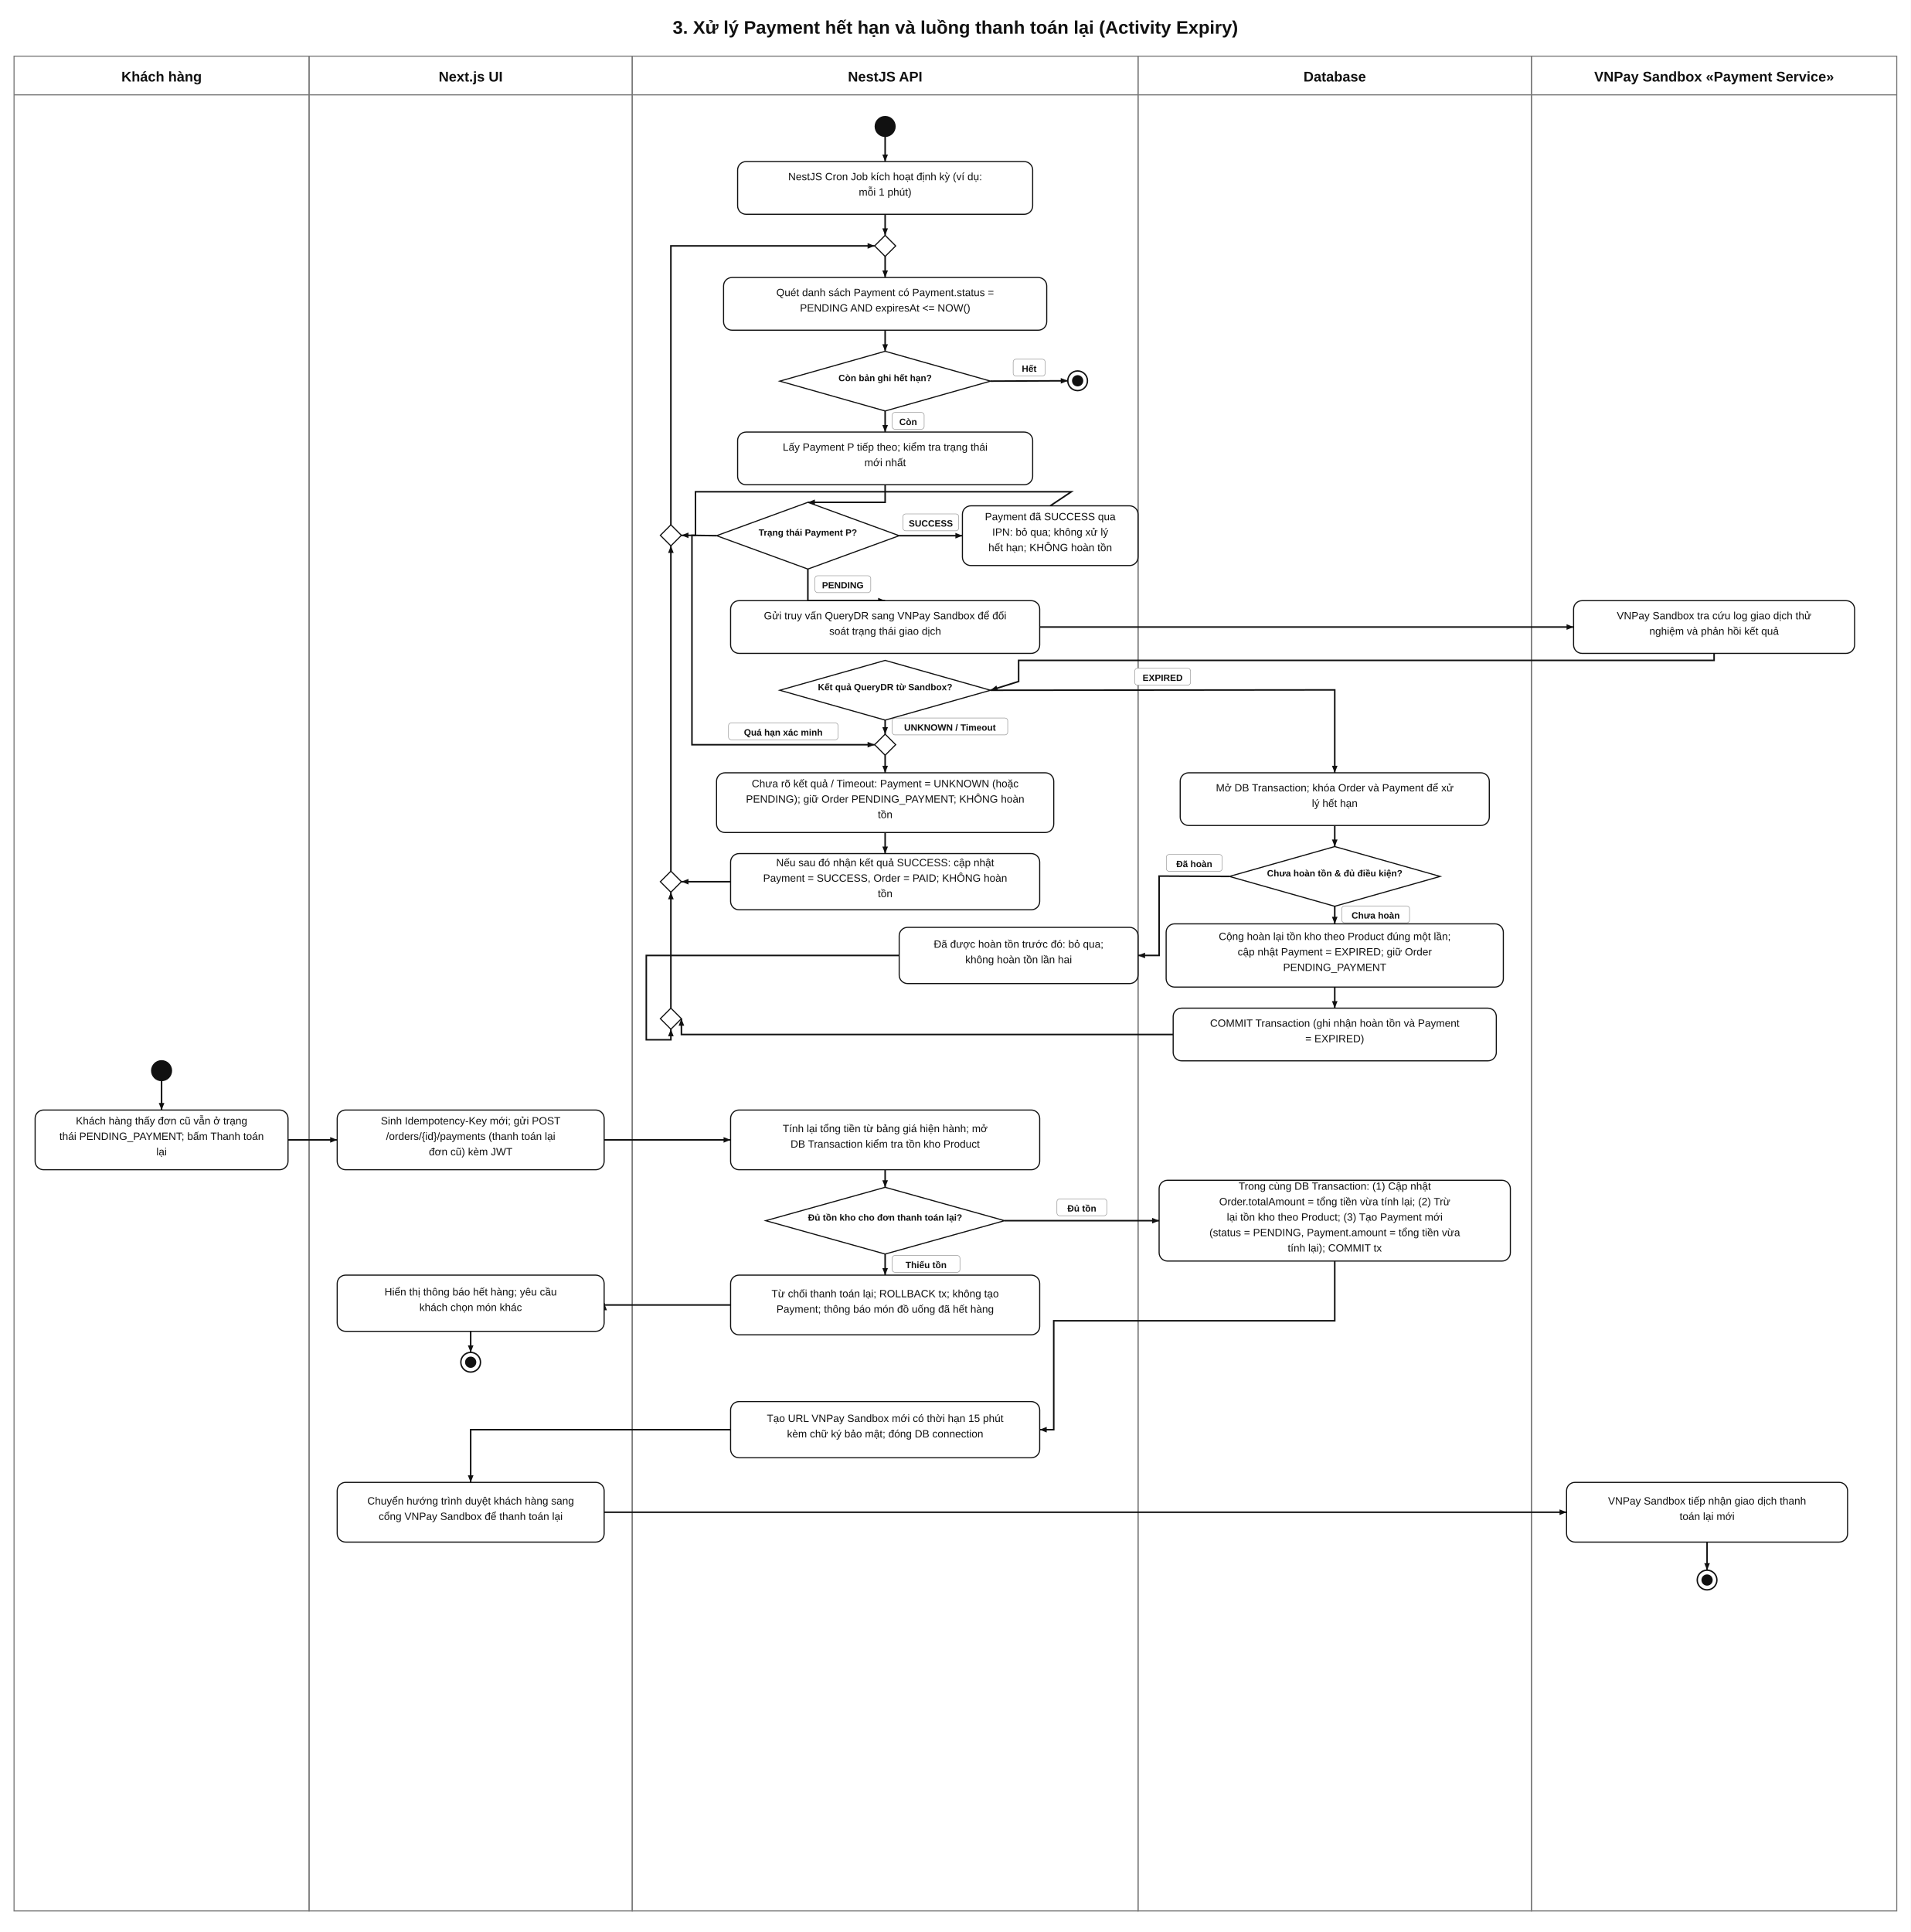
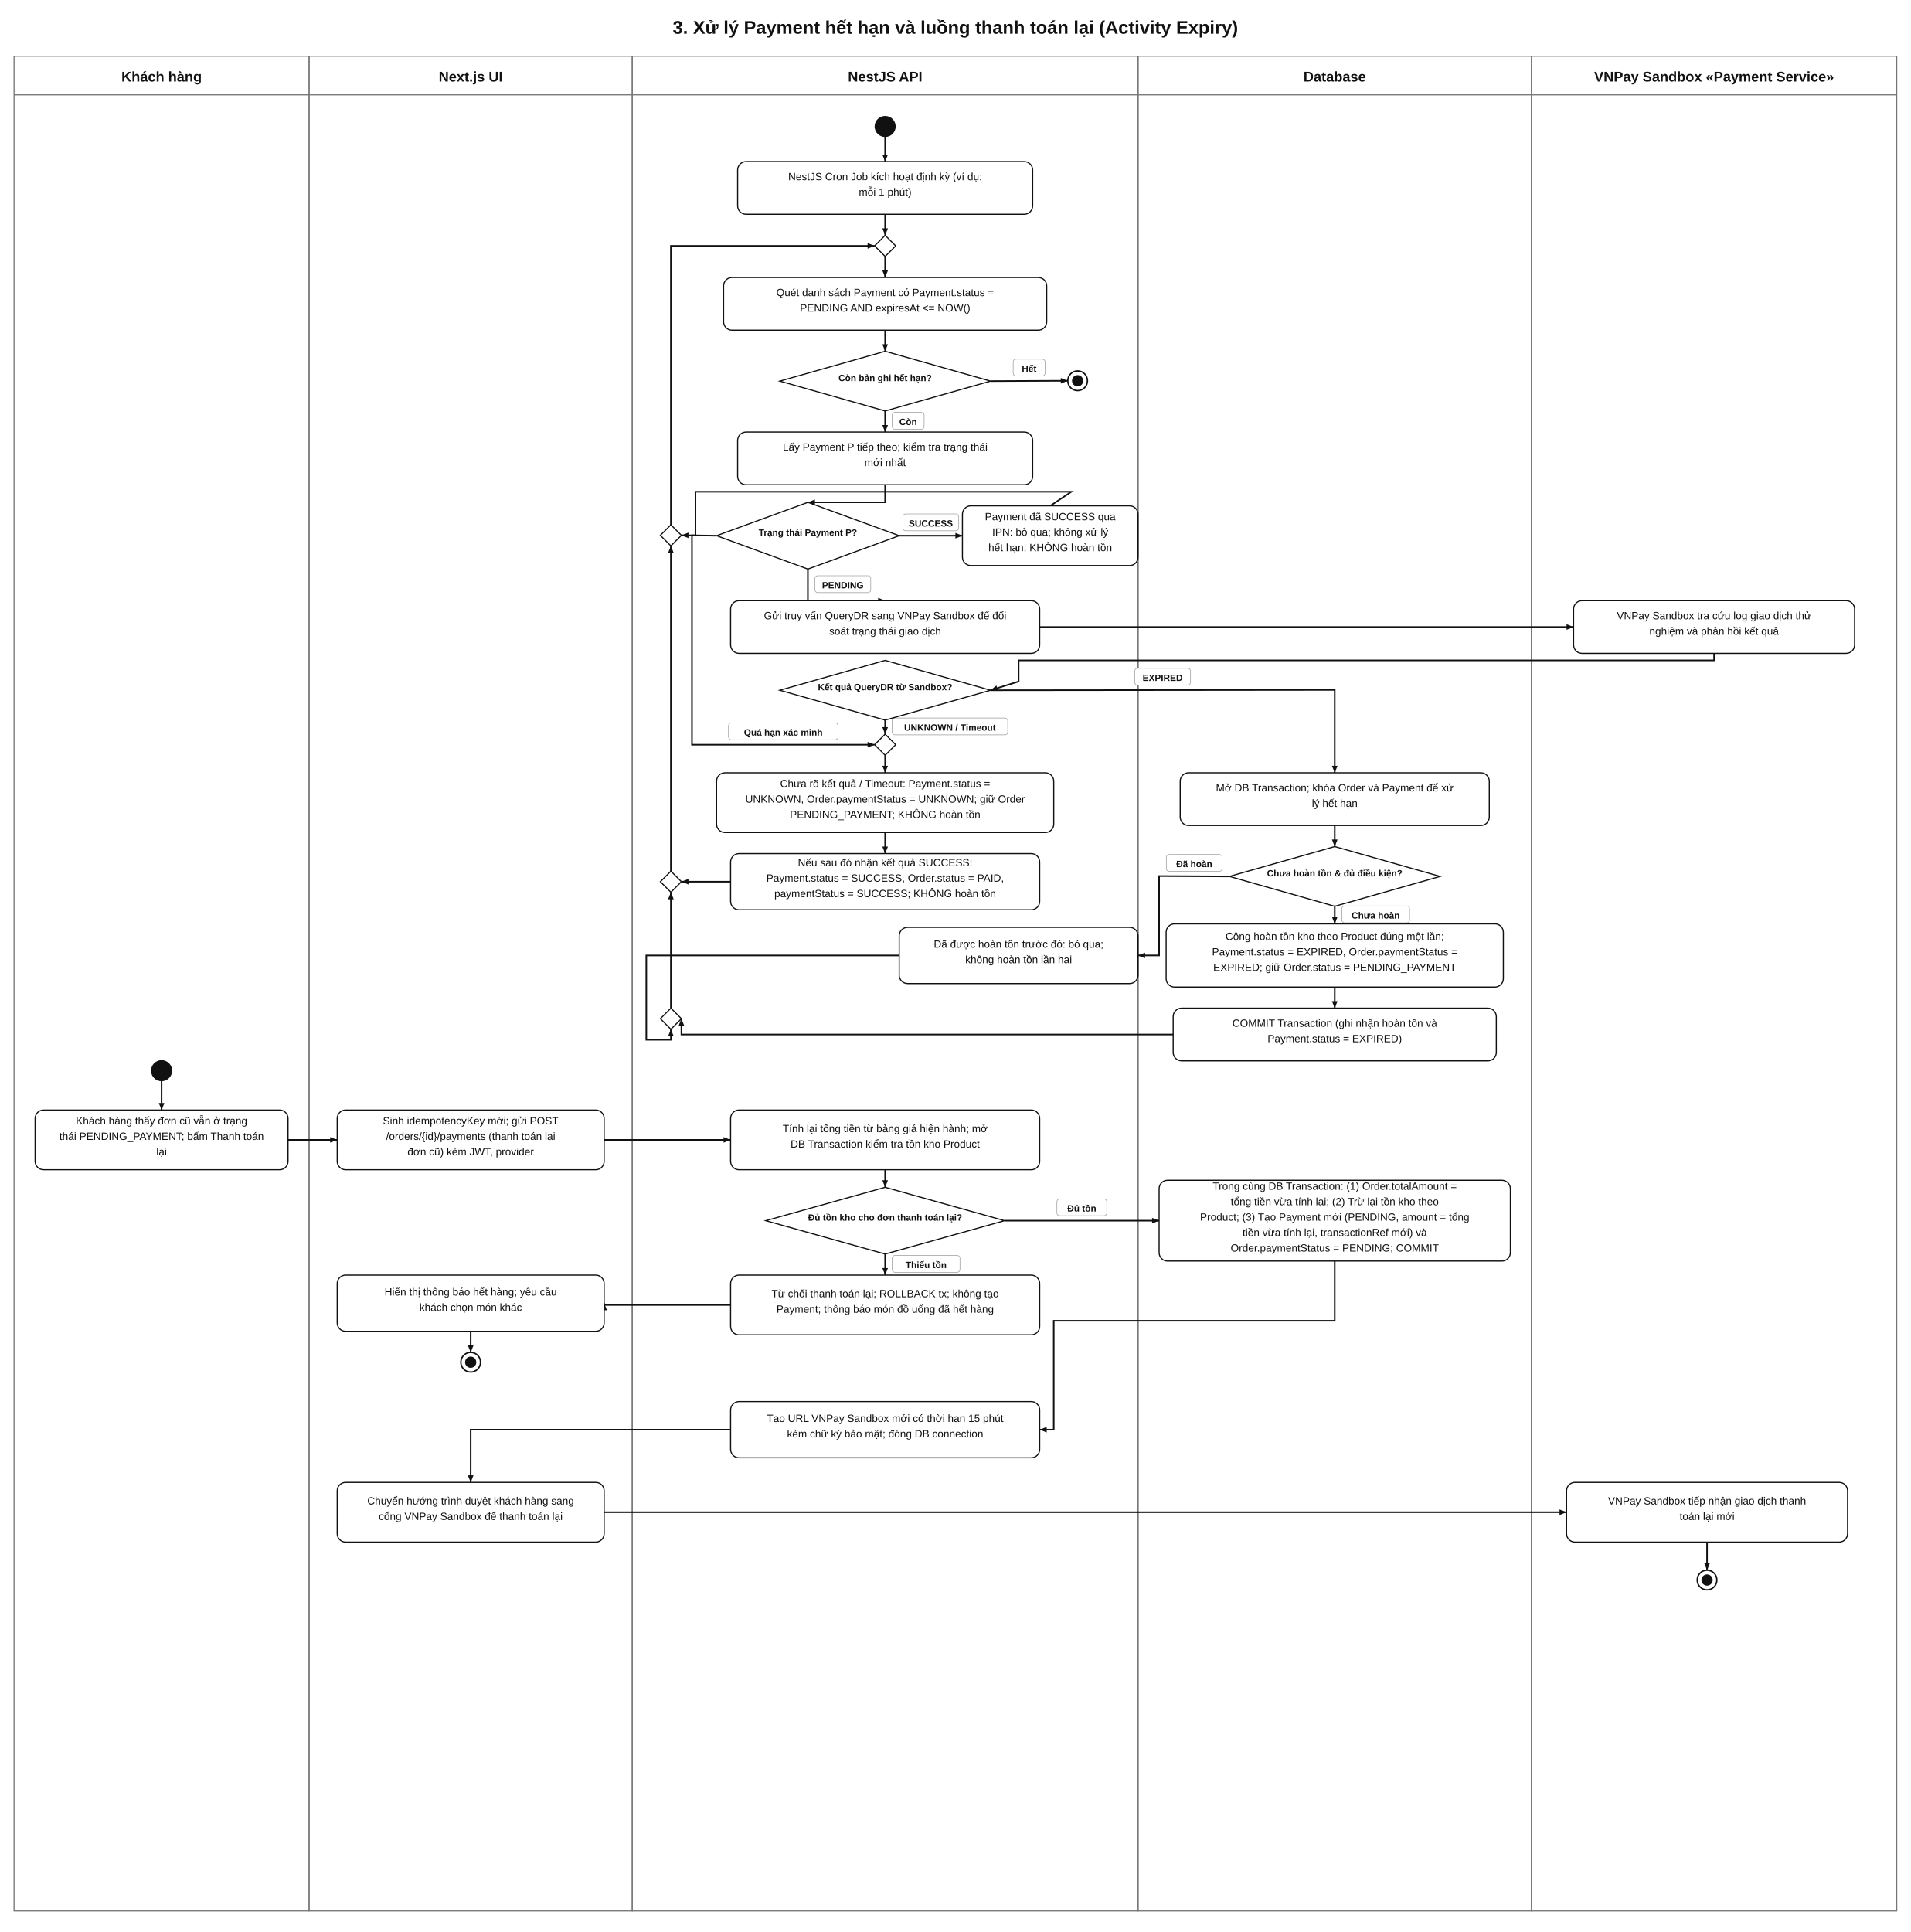
<svg xmlns="http://www.w3.org/2000/svg" width="2720" height="2750" viewBox="0 0 2720 2750" style="background:#ffffff;color-scheme:light">
  <defs>
    <marker id="arr" markerWidth="12" markerHeight="10" refX="11" refY="5" orient="auto" markerUnits="userSpaceOnUse">
      <path d="M1,1 L11,5 L1,9 Z" fill="#111111" />
    </marker>
  </defs>
  <rect width="2720" height="2750" fill="#ffffff" />
  <text x="1360.0" y="48" fill="#111111" font-family="Arial" font-size="26" font-weight="700" text-anchor="middle">3. Xử lý Payment hết hạn và luồng thanh toán lại (Activity Expiry)</text>
  <rect x="20" y="80" width="420" height="2640" fill="none" stroke="#777777" stroke-width="1.5" />
  <line x1="20" y1="135" x2="440" y2="135" stroke="#777777" stroke-width="1.5" />
  <text x="230.0" y="116" fill="#111111" font-family="Arial" font-size="20" font-weight="700" text-anchor="middle">Khách hàng</text>
  <rect x="440" y="80" width="460" height="2640" fill="none" stroke="#777777" stroke-width="1.5" />
  <line x1="440" y1="135" x2="900" y2="135" stroke="#777777" stroke-width="1.5" />
  <text x="670.0" y="116" fill="#111111" font-family="Arial" font-size="20" font-weight="700" text-anchor="middle">Next.js UI</text>
  <rect x="900" y="80" width="720" height="2640" fill="none" stroke="#777777" stroke-width="1.5" />
  <line x1="900" y1="135" x2="1620" y2="135" stroke="#777777" stroke-width="1.5" />
  <text x="1260.0" y="116" fill="#111111" font-family="Arial" font-size="20" font-weight="700" text-anchor="middle">NestJS API</text>
  <rect x="1620" y="80" width="560" height="2640" fill="none" stroke="#777777" stroke-width="1.5" />
  <line x1="1620" y1="135" x2="2180" y2="135" stroke="#777777" stroke-width="1.5" />
  <text x="1900.0" y="116" fill="#111111" font-family="Arial" font-size="20" font-weight="700" text-anchor="middle">Database</text>
  <rect x="2180" y="80" width="520" height="2640" fill="none" stroke="#777777" stroke-width="1.5" />
  <line x1="2180" y1="135" x2="2700" y2="135" stroke="#777777" stroke-width="1.5" />
  <text x="2440.0" y="116" fill="#111111" font-family="Arial" font-size="20" font-weight="700" text-anchor="middle">VNPay Sandbox «Payment Service»</text>
  <polyline points="1260.0,194.0 1260.0,230.0" stroke="#111111" stroke-width="2.2" fill="none" marker-end="url(#arr)" />
  <polyline points="1260.0,305.0 1260.0,335.0" stroke="#111111" stroke-width="2.2" fill="none" marker-end="url(#arr)" />
  <polyline points="1260.0,365.0 1260.0,395.0" stroke="#111111" stroke-width="2.2" fill="none" marker-end="url(#arr)" />
  <polyline points="1260.0,470.0 1260.0,500.0" stroke="#111111" stroke-width="2.2" fill="none" marker-end="url(#arr)" />
  <polyline points="1410.0,542.5 1520.0,542.0" stroke="#111111" stroke-width="2.2" fill="none" marker-end="url(#arr)" />
  <rect x="1442.25" y="511.25" width="45.5" height="24" fill="#ffffff" stroke="#999999" stroke-width="0.8" rx="4" />
  <text x="1465.0" y="529.25" fill="#111111" font-family="Arial" font-size="13" font-weight="600" text-anchor="middle">Hết</text>
  <polyline points="1260.0,585.0 1260.0,615.0" stroke="#111111" stroke-width="2.2" fill="none" marker-end="url(#arr)" />
  <rect x="1270.0" y="587.0" width="45.5" height="24" fill="#ffffff" stroke="#999999" stroke-width="0.8" rx="4" />
  <text x="1292.75" y="605.0" fill="#111111" font-family="Arial" font-size="13" font-weight="600" text-anchor="middle">Còn</text>
  <polyline points="1260.0,690.0 1260.0,715.0 1150.0,715.0" stroke="#111111" stroke-width="2.2" fill="none" marker-end="url(#arr)" />
  <polyline points="1280.0,762.5 1370.0,762.5" stroke="#111111" stroke-width="2.2" fill="none" marker-end="url(#arr)" />
  <rect x="1285.25" y="731.5" width="79.5" height="24" fill="#ffffff" stroke="#999999" stroke-width="0.8" rx="4" />
  <text x="1325.0" y="749.5" fill="#111111" font-family="Arial" font-size="13" font-weight="600" text-anchor="middle">SUCCESS</text>
  <polyline points="1495.0,720.0 1525.0,700.0 990.0,700.0 990.0,762.0 970.0,762.0" stroke="#111111" stroke-width="2.2" fill="none" marker-end="url(#arr)" />
  <polyline points="1150.0,810.0 1150.0,855.0 1260.0,855.0" stroke="#111111" stroke-width="2.2" fill="none" marker-end="url(#arr)" />
  <rect x="1160.0" y="819.5" width="79.5" height="24" fill="#ffffff" stroke="#999999" stroke-width="0.8" rx="4" />
  <text x="1199.75" y="837.5" fill="#111111" font-family="Arial" font-size="13" font-weight="600" text-anchor="middle">PENDING</text>
  <polyline points="1480.0,892.5 2240.0,892.5" stroke="#111111" stroke-width="2.2" fill="none" marker-end="url(#arr)" />
  <polyline points="2440.0,930.0 2440.0,940.0 1450.0,940.0 1450.0,970.0 1410.0,982.5" stroke="#111111" stroke-width="2.2" fill="none" marker-end="url(#arr)" />
  <polyline points="1260.0,1025.0 1260.0,1045.0" stroke="#111111" stroke-width="2.2" fill="none" marker-end="url(#arr)" />
  <rect x="1270.0" y="1022.0" width="164.5" height="24" fill="#ffffff" stroke="#999999" stroke-width="0.8" rx="4" />
  <text x="1352.25" y="1040.0" fill="#111111" font-family="Arial" font-size="13" font-weight="600" text-anchor="middle">UNKNOWN / Timeout</text>
  <polyline points="1020.0,762.5 985.0,762.0 985.0,1060.0 1245.0,1060.0" stroke="#111111" stroke-width="2.2" fill="none" marker-end="url(#arr)" />
  <rect x="1037.0" y="1029.0" width="156.0" height="24" fill="#ffffff" stroke="#999999" stroke-width="0.8" rx="4" />
  <text x="1115.0" y="1047.0" fill="#111111" font-family="Arial" font-size="13" font-weight="600" text-anchor="middle">Quá hạn xác minh</text>
  <polyline points="1260.0,1075.0 1260.0,1100.0" stroke="#111111" stroke-width="2.2" fill="none" marker-end="url(#arr)" />
  <polyline points="1260.0,1185.0 1260.0,1215.0" stroke="#111111" stroke-width="2.2" fill="none" marker-end="url(#arr)" />
  <polyline points="1040.0,1255.0 970.0,1255.0" stroke="#111111" stroke-width="2.2" fill="none" marker-end="url(#arr)" />
  <polyline points="1410.0,982.5 1900.0,982.0 1900.0,1100.0" stroke="#111111" stroke-width="2.2" fill="none" marker-end="url(#arr)" />
  <rect x="1615.25" y="951.25" width="79.5" height="24" fill="#ffffff" stroke="#999999" stroke-width="0.8" rx="4" />
  <text x="1655.0" y="969.25" fill="#111111" font-family="Arial" font-size="13" font-weight="600" text-anchor="middle">EXPIRED</text>
  <polyline points="1900.0,1175.0 1900.0,1205.0" stroke="#111111" stroke-width="2.2" fill="none" marker-end="url(#arr)" />
  <polyline points="1900.0,1290.0 1900.0,1315.0" stroke="#111111" stroke-width="2.2" fill="none" marker-end="url(#arr)" />
  <rect x="1910.0" y="1289.5" width="96.5" height="24" fill="#ffffff" stroke="#999999" stroke-width="0.8" rx="4" />
  <text x="1958.25" y="1307.5" fill="#111111" font-family="Arial" font-size="13" font-weight="600" text-anchor="middle">Chưa hoàn</text>
  <polyline points="1750.0,1247.5 1650.0,1247.0 1650.0,1360.0 1620.0,1360.0" stroke="#111111" stroke-width="2.2" fill="none" marker-end="url(#arr)" />
  <rect x="1660.25" y="1216.25" width="79.5" height="24" fill="#ffffff" stroke="#999999" stroke-width="0.8" rx="4" />
  <text x="1700.0" y="1234.25" fill="#111111" font-family="Arial" font-size="13" font-weight="600" text-anchor="middle">Đã hoàn</text>
  <polyline points="1280.0,1360.0 920.0,1360.0 920.0,1480.0 955.0,1480.0 955.0,1465.0" stroke="#111111" stroke-width="2.2" fill="none" marker-end="url(#arr)" />
  <polyline points="1900.0,1405.0 1900.0,1435.0" stroke="#111111" stroke-width="2.2" fill="none" marker-end="url(#arr)" />
  <polyline points="1670.0,1472.5 970.0,1472.5 970.0,1450.0" stroke="#111111" stroke-width="2.2" fill="none" marker-end="url(#arr)" />
  <polyline points="955.0,1435.0 955.0,1270.0" stroke="#111111" stroke-width="2.2" fill="none" marker-end="url(#arr)" />
  <polyline points="955.0,1240.0 955.0,777.0" stroke="#111111" stroke-width="2.2" fill="none" marker-end="url(#arr)" />
  <polyline points="955.0,747.0 955.0,350.0 1245.0,350.0" stroke="#111111" stroke-width="2.2" fill="none" marker-end="url(#arr)" />
  <polyline points="230.0,1538.0 230.0,1580.0" stroke="#111111" stroke-width="2.2" fill="none" marker-end="url(#arr)" />
  <polyline points="410.0,1622.5 480.0,1622.5" stroke="#111111" stroke-width="2.2" fill="none" marker-end="url(#arr)" />
  <polyline points="860.0,1622.5 1040.0,1622.5" stroke="#111111" stroke-width="2.2" fill="none" marker-end="url(#arr)" />
  <polyline points="1260.0,1665.0 1260.0,1690.0" stroke="#111111" stroke-width="2.2" fill="none" marker-end="url(#arr)" />
  <polyline points="1260.0,1785.0 1260.0,1815.0" stroke="#111111" stroke-width="2.2" fill="none" marker-end="url(#arr)" />
  <rect x="1270.0" y="1787.0" width="96.5" height="24" fill="#ffffff" stroke="#999999" stroke-width="0.8" rx="4" />
  <text x="1318.25" y="1805.0" fill="#111111" font-family="Arial" font-size="13" font-weight="600" text-anchor="middle">Thiếu tồn</text>
  <polyline points="1040.0,1857.5 860.0,1857.5 860.0,1855.0" stroke="#111111" stroke-width="2.2" fill="none" marker-end="url(#arr)" />
  <polyline points="670.0,1895.0 670.0,1925.0" stroke="#111111" stroke-width="2.2" fill="none" marker-end="url(#arr)" />
  <polyline points="1430.0,1737.5 1650.0,1737.5" stroke="#111111" stroke-width="2.2" fill="none" marker-end="url(#arr)" />
  <rect x="1504.5" y="1706.5" width="71.0" height="24" fill="#ffffff" stroke="#999999" stroke-width="0.8" rx="4" />
  <text x="1540.0" y="1724.5" fill="#111111" font-family="Arial" font-size="13" font-weight="600" text-anchor="middle">Đủ tồn</text>
  <polyline points="1900.0,1795.0 1900.0,1880.0 1500.0,1880.0 1500.0,2035.0 1480.0,2035.0" stroke="#111111" stroke-width="2.2" fill="none" marker-end="url(#arr)" />
  <polyline points="1040.0,2035.0 670.0,2035.0 670.0,2110.0" stroke="#111111" stroke-width="2.2" fill="none" marker-end="url(#arr)" />
  <polyline points="860.0,2152.5 2230.0,2152.5" stroke="#111111" stroke-width="2.2" fill="none" marker-end="url(#arr)" />
  <polyline points="2430.0,2195.0 2430.0,2235.0" stroke="#111111" stroke-width="2.2" fill="none" marker-end="url(#arr)" />
  <circle cx="1260.0" cy="180.0" r="14" fill="#111111" stroke="#111111" stroke-width="2" />
  <rect x="1050" y="230" width="420" height="75" rx="12" fill="#ffffff" stroke="#111111" stroke-width="1.6" />
  <text x="1260.0" y="256.5" fill="#111111" font-family="Arial" font-size="15" font-weight="400" text-anchor="middle">NestJS Cron Job kích hoạt định kỳ (ví dụ:</text>
  <text x="1260.0" y="278.5" fill="#111111" font-family="Arial" font-size="15" font-weight="400" text-anchor="middle">mỗi 1 phút)</text>
  <polygon points="1260.0,335 1275,350.0 1260.0,365 1245,350.0" fill="#ffffff" stroke="#111111" stroke-width="1.6" />
  <rect x="1030" y="395" width="460" height="75" rx="12" fill="#ffffff" stroke="#111111" stroke-width="1.6" />
  <text x="1260.0" y="421.5" fill="#111111" font-family="Arial" font-size="15" font-weight="400" text-anchor="middle">Quét danh sách Payment có Payment.status =</text>
  <text x="1260.0" y="443.5" fill="#111111" font-family="Arial" font-size="15" font-weight="400" text-anchor="middle">PENDING AND expiresAt &lt;= NOW()</text>
  <polygon points="1260.0,500 1410,542.5 1260.0,585 1110,542.5" fill="#ffffff" stroke="#111111" stroke-width="1.6" />
  <text x="1260.0" y="542.5" fill="#111111" font-family="Arial" font-size="13" font-weight="600" text-anchor="middle">Còn bản ghi hết hạn?</text>
  <circle cx="1534.0" cy="542.0" r="14" fill="#ffffff" stroke="#111111" stroke-width="2" />
  <circle cx="1534.0" cy="542.0" r="8" fill="#111111" />
  <rect x="1050" y="615" width="420" height="75" rx="12" fill="#ffffff" stroke="#111111" stroke-width="1.6" />
  <text x="1260.0" y="641.5" fill="#111111" font-family="Arial" font-size="15" font-weight="400" text-anchor="middle">Lấy Payment P tiếp theo; kiểm tra trạng thái</text>
  <text x="1260.0" y="663.5" fill="#111111" font-family="Arial" font-size="15" font-weight="400" text-anchor="middle">mới nhất</text>
  <polygon points="1150.0,715 1280,762.5 1150.0,810 1020,762.5" fill="#ffffff" stroke="#111111" stroke-width="1.6" />
  <text x="1150.0" y="762.5" fill="#111111" font-family="Arial" font-size="13" font-weight="600" text-anchor="middle">Trạng thái Payment P?</text>
  <rect x="1370" y="720" width="250" height="85" rx="12" fill="#ffffff" stroke="#111111" stroke-width="1.6" />
  <text x="1495.0" y="740.5" fill="#111111" font-family="Arial" font-size="15" font-weight="400" text-anchor="middle">Payment đã SUCCESS qua</text>
  <text x="1495.0" y="762.5" fill="#111111" font-family="Arial" font-size="15" font-weight="400" text-anchor="middle">IPN: bỏ qua; không xử lý</text>
  <text x="1495.0" y="784.5" fill="#111111" font-family="Arial" font-size="15" font-weight="400" text-anchor="middle">hết hạn; KHÔNG hoàn tồn</text>
  <rect x="1040" y="855" width="440" height="75" rx="12" fill="#ffffff" stroke="#111111" stroke-width="1.6" />
  <text x="1260.0" y="881.5" fill="#111111" font-family="Arial" font-size="15" font-weight="400" text-anchor="middle">Gửi truy vấn QueryDR sang VNPay Sandbox để đối</text>
  <text x="1260.0" y="903.5" fill="#111111" font-family="Arial" font-size="15" font-weight="400" text-anchor="middle">soát trạng thái giao dịch</text>
  <rect x="2240" y="855" width="400" height="75" rx="12" fill="#ffffff" stroke="#111111" stroke-width="1.6" />
  <text x="2440.0" y="881.5" fill="#111111" font-family="Arial" font-size="15" font-weight="400" text-anchor="middle">VNPay Sandbox tra cứu log giao dịch thử</text>
  <text x="2440.0" y="903.5" fill="#111111" font-family="Arial" font-size="15" font-weight="400" text-anchor="middle">nghiệm và phản hồi kết quả</text>
  <polygon points="1260.0,940 1410,982.5 1260.0,1025 1110,982.5" fill="#ffffff" stroke="#111111" stroke-width="1.6" />
  <text x="1260.0" y="982.5" fill="#111111" font-family="Arial" font-size="13" font-weight="600" text-anchor="middle">Kết quả QueryDR từ Sandbox?</text>
  <polygon points="1260.0,1045 1275,1060.0 1260.0,1075 1245,1060.0" fill="#ffffff" stroke="#111111" stroke-width="1.6" />
  <rect x="1020" y="1100" width="480" height="85" rx="12" fill="#ffffff" stroke="#111111" stroke-width="1.6" />
-   <text x="1260.0" y="1120.5" fill="#111111" font-family="Arial" font-size="15" font-weight="400" text-anchor="middle">Chưa rõ kết quả / Timeout: Payment = UNKNOWN (hoặc</text>
-   <text x="1260.0" y="1142.5" fill="#111111" font-family="Arial" font-size="15" font-weight="400" text-anchor="middle">PENDING); giữ Order PENDING_PAYMENT; KHÔNG hoàn</text>
-   <text x="1260.0" y="1164.5" fill="#111111" font-family="Arial" font-size="15" font-weight="400" text-anchor="middle">tồn</text>
+   <text x="1260.0" y="1120.5" fill="#111111" font-family="Arial" font-size="15" font-weight="400" text-anchor="middle">Chưa rõ kết quả / Timeout: Payment.status =</text>
+   <text x="1260.0" y="1142.5" fill="#111111" font-family="Arial" font-size="15" font-weight="400" text-anchor="middle">UNKNOWN, Order.paymentStatus = UNKNOWN; giữ Order</text>
+   <text x="1260.0" y="1164.5" fill="#111111" font-family="Arial" font-size="15" font-weight="400" text-anchor="middle">PENDING_PAYMENT; KHÔNG hoàn tồn</text>
  <rect x="1040" y="1215" width="440" height="80" rx="12" fill="#ffffff" stroke="#111111" stroke-width="1.6" />
-   <text x="1260.0" y="1233.0" fill="#111111" font-family="Arial" font-size="15" font-weight="400" text-anchor="middle">Nếu sau đó nhận kết quả SUCCESS: cập nhật</text>
-   <text x="1260.0" y="1255.0" fill="#111111" font-family="Arial" font-size="15" font-weight="400" text-anchor="middle">Payment = SUCCESS, Order = PAID; KHÔNG hoàn</text>
-   <text x="1260.0" y="1277.0" fill="#111111" font-family="Arial" font-size="15" font-weight="400" text-anchor="middle">tồn</text>
+   <text x="1260.0" y="1233.0" fill="#111111" font-family="Arial" font-size="15" font-weight="400" text-anchor="middle">Nếu sau đó nhận kết quả SUCCESS:</text>
+   <text x="1260.0" y="1255.0" fill="#111111" font-family="Arial" font-size="15" font-weight="400" text-anchor="middle">Payment.status = SUCCESS, Order.status = PAID,</text>
+   <text x="1260.0" y="1277.0" fill="#111111" font-family="Arial" font-size="15" font-weight="400" text-anchor="middle">paymentStatus = SUCCESS; KHÔNG hoàn tồn</text>
  <rect x="1680" y="1100" width="440" height="75" rx="12" fill="#ffffff" stroke="#111111" stroke-width="1.6" />
  <text x="1900.0" y="1126.5" fill="#111111" font-family="Arial" font-size="15" font-weight="400" text-anchor="middle">Mở DB Transaction; khóa Order và Payment để xử</text>
  <text x="1900.0" y="1148.5" fill="#111111" font-family="Arial" font-size="15" font-weight="400" text-anchor="middle">lý hết hạn</text>
  <polygon points="1900.0,1205 2050,1247.5 1900.0,1290 1750,1247.5" fill="#ffffff" stroke="#111111" stroke-width="1.6" />
  <text x="1900.0" y="1247.5" fill="#111111" font-family="Arial" font-size="13" font-weight="600" text-anchor="middle">Chưa hoàn tồn &amp; đủ điều kiện?</text>
  <rect x="1280" y="1320" width="340" height="80" rx="12" fill="#ffffff" stroke="#111111" stroke-width="1.6" />
  <text x="1450.0" y="1349.0" fill="#111111" font-family="Arial" font-size="15" font-weight="400" text-anchor="middle">Đã được hoàn tồn trước đó: bỏ qua;</text>
  <text x="1450.0" y="1371.0" fill="#111111" font-family="Arial" font-size="15" font-weight="400" text-anchor="middle">không hoàn tồn lần hai</text>
  <rect x="1660" y="1315" width="480" height="90" rx="12" fill="#ffffff" stroke="#111111" stroke-width="1.6" />
-   <text x="1900.0" y="1338.0" fill="#111111" font-family="Arial" font-size="15" font-weight="400" text-anchor="middle">Cộng hoàn lại tồn kho theo Product đúng một lần;</text>
-   <text x="1900.0" y="1360.0" fill="#111111" font-family="Arial" font-size="15" font-weight="400" text-anchor="middle">cập nhật Payment = EXPIRED; giữ Order</text>
-   <text x="1900.0" y="1382.0" fill="#111111" font-family="Arial" font-size="15" font-weight="400" text-anchor="middle">PENDING_PAYMENT</text>
+   <text x="1900.0" y="1338.0" fill="#111111" font-family="Arial" font-size="15" font-weight="400" text-anchor="middle">Cộng hoàn tồn kho theo Product đúng một lần;</text>
+   <text x="1900.0" y="1360.0" fill="#111111" font-family="Arial" font-size="15" font-weight="400" text-anchor="middle">Payment.status = EXPIRED, Order.paymentStatus =</text>
+   <text x="1900.0" y="1382.0" fill="#111111" font-family="Arial" font-size="15" font-weight="400" text-anchor="middle">EXPIRED; giữ Order.status = PENDING_PAYMENT</text>
  <rect x="1670" y="1435" width="460" height="75" rx="12" fill="#ffffff" stroke="#111111" stroke-width="1.6" />
-   <text x="1900.0" y="1461.5" fill="#111111" font-family="Arial" font-size="15" font-weight="400" text-anchor="middle">COMMIT Transaction (ghi nhận hoàn tồn và Payment</text>
-   <text x="1900.0" y="1483.5" fill="#111111" font-family="Arial" font-size="15" font-weight="400" text-anchor="middle">= EXPIRED)</text>
+   <text x="1900.0" y="1461.5" fill="#111111" font-family="Arial" font-size="15" font-weight="400" text-anchor="middle">COMMIT Transaction (ghi nhận hoàn tồn và</text>
+   <text x="1900.0" y="1483.5" fill="#111111" font-family="Arial" font-size="15" font-weight="400" text-anchor="middle">Payment.status = EXPIRED)</text>
  <polygon points="955.0,1435 970,1450.0 955.0,1465 940,1450.0" fill="#ffffff" stroke="#111111" stroke-width="1.6" />
  <polygon points="955.0,1240 970,1255.0 955.0,1270 940,1255.0" fill="#ffffff" stroke="#111111" stroke-width="1.6" />
  <polygon points="955.0,747 970,762.0 955.0,777 940,762.0" fill="#ffffff" stroke="#111111" stroke-width="1.6" />
  <circle cx="230.0" cy="1524.0" r="14" fill="#111111" stroke="#111111" stroke-width="2" />
  <rect x="50" y="1580" width="360" height="85" rx="12" fill="#ffffff" stroke="#111111" stroke-width="1.6" />
  <text x="230.0" y="1600.5" fill="#111111" font-family="Arial" font-size="15" font-weight="400" text-anchor="middle">Khách hàng thấy đơn cũ vẫn ở trạng</text>
  <text x="230.0" y="1622.5" fill="#111111" font-family="Arial" font-size="15" font-weight="400" text-anchor="middle">thái PENDING_PAYMENT; bấm Thanh toán</text>
  <text x="230.0" y="1644.5" fill="#111111" font-family="Arial" font-size="15" font-weight="400" text-anchor="middle">lại</text>
  <rect x="480" y="1580" width="380" height="85" rx="12" fill="#ffffff" stroke="#111111" stroke-width="1.6" />
-   <text x="670.0" y="1600.5" fill="#111111" font-family="Arial" font-size="15" font-weight="400" text-anchor="middle">Sinh Idempotency-Key mới; gửi POST</text>
+   <text x="670.0" y="1600.5" fill="#111111" font-family="Arial" font-size="15" font-weight="400" text-anchor="middle">Sinh idempotencyKey mới; gửi POST</text>
  <text x="670.0" y="1622.5" fill="#111111" font-family="Arial" font-size="15" font-weight="400" text-anchor="middle">/orders/{id}/payments (thanh toán lại</text>
-   <text x="670.0" y="1644.5" fill="#111111" font-family="Arial" font-size="15" font-weight="400" text-anchor="middle">đơn cũ) kèm JWT</text>
+   <text x="670.0" y="1644.5" fill="#111111" font-family="Arial" font-size="15" font-weight="400" text-anchor="middle">đơn cũ) kèm JWT, provider</text>
  <rect x="1040" y="1580" width="440" height="85" rx="12" fill="#ffffff" stroke="#111111" stroke-width="1.6" />
  <text x="1260.0" y="1611.5" fill="#111111" font-family="Arial" font-size="15" font-weight="400" text-anchor="middle">Tính lại tổng tiền từ bảng giá hiện hành; mở</text>
  <text x="1260.0" y="1633.5" fill="#111111" font-family="Arial" font-size="15" font-weight="400" text-anchor="middle">DB Transaction kiểm tra tồn kho Product</text>
  <polygon points="1260.0,1690 1430,1737.5 1260.0,1785 1090,1737.5" fill="#ffffff" stroke="#111111" stroke-width="1.6" />
  <text x="1260.0" y="1737.5" fill="#111111" font-family="Arial" font-size="13" font-weight="600" text-anchor="middle">Đủ tồn kho cho đơn thanh toán lại?</text>
  <rect x="1040" y="1815" width="440" height="85" rx="12" fill="#ffffff" stroke="#111111" stroke-width="1.6" />
  <text x="1260.0" y="1846.5" fill="#111111" font-family="Arial" font-size="15" font-weight="400" text-anchor="middle">Từ chối thanh toán lại; ROLLBACK tx; không tạo</text>
  <text x="1260.0" y="1868.5" fill="#111111" font-family="Arial" font-size="15" font-weight="400" text-anchor="middle">Payment; thông báo món đồ uống đã hết hàng</text>
  <rect x="480" y="1815" width="380" height="80" rx="12" fill="#ffffff" stroke="#111111" stroke-width="1.6" />
  <text x="670.0" y="1844.0" fill="#111111" font-family="Arial" font-size="15" font-weight="400" text-anchor="middle">Hiển thị thông báo hết hàng; yêu cầu</text>
  <text x="670.0" y="1866.0" fill="#111111" font-family="Arial" font-size="15" font-weight="400" text-anchor="middle">khách chọn món khác</text>
  <circle cx="670.0" cy="1939.0" r="14" fill="#ffffff" stroke="#111111" stroke-width="2" />
  <circle cx="670.0" cy="1939.0" r="8" fill="#111111" />
  <rect x="1650" y="1680" width="500" height="115" rx="12" fill="#ffffff" stroke="#111111" stroke-width="1.6" />
-   <text x="1900.0" y="1693.5" fill="#111111" font-family="Arial" font-size="15" font-weight="400" text-anchor="middle">Trong cùng DB Transaction: (1) Cập nhật</text>
-   <text x="1900.0" y="1715.5" fill="#111111" font-family="Arial" font-size="15" font-weight="400" text-anchor="middle">Order.totalAmount = tổng tiền vừa tính lại; (2) Trừ</text>
-   <text x="1900.0" y="1737.5" fill="#111111" font-family="Arial" font-size="15" font-weight="400" text-anchor="middle">lại tồn kho theo Product; (3) Tạo Payment mới</text>
-   <text x="1900.0" y="1759.5" fill="#111111" font-family="Arial" font-size="15" font-weight="400" text-anchor="middle">(status = PENDING, Payment.amount = tổng tiền vừa</text>
-   <text x="1900.0" y="1781.5" fill="#111111" font-family="Arial" font-size="15" font-weight="400" text-anchor="middle">tính lại); COMMIT tx</text>
+   <text x="1900.0" y="1693.5" fill="#111111" font-family="Arial" font-size="15" font-weight="400" text-anchor="middle">Trong cùng DB Transaction: (1) Order.totalAmount =</text>
+   <text x="1900.0" y="1715.5" fill="#111111" font-family="Arial" font-size="15" font-weight="400" text-anchor="middle">tổng tiền vừa tính lại; (2) Trừ lại tồn kho theo</text>
+   <text x="1900.0" y="1737.5" fill="#111111" font-family="Arial" font-size="15" font-weight="400" text-anchor="middle">Product; (3) Tạo Payment mới (PENDING, amount = tổng</text>
+   <text x="1900.0" y="1759.5" fill="#111111" font-family="Arial" font-size="15" font-weight="400" text-anchor="middle">tiền vừa tính lại, transactionRef mới) và</text>
+   <text x="1900.0" y="1781.5" fill="#111111" font-family="Arial" font-size="15" font-weight="400" text-anchor="middle">Order.paymentStatus = PENDING; COMMIT</text>
  <rect x="1040" y="1995" width="440" height="80" rx="12" fill="#ffffff" stroke="#111111" stroke-width="1.6" />
  <text x="1260.0" y="2024.0" fill="#111111" font-family="Arial" font-size="15" font-weight="400" text-anchor="middle">Tạo URL VNPay Sandbox mới có thời hạn 15 phút</text>
  <text x="1260.0" y="2046.0" fill="#111111" font-family="Arial" font-size="15" font-weight="400" text-anchor="middle">kèm chữ ký bảo mật; đóng DB connection</text>
  <rect x="480" y="2110" width="380" height="85" rx="12" fill="#ffffff" stroke="#111111" stroke-width="1.6" />
  <text x="670.0" y="2141.5" fill="#111111" font-family="Arial" font-size="15" font-weight="400" text-anchor="middle">Chuyển hướng trình duyệt khách hàng sang</text>
  <text x="670.0" y="2163.5" fill="#111111" font-family="Arial" font-size="15" font-weight="400" text-anchor="middle">cổng VNPay Sandbox để thanh toán lại</text>
  <rect x="2230" y="2110" width="400" height="85" rx="12" fill="#ffffff" stroke="#111111" stroke-width="1.6" />
  <text x="2430.0" y="2141.5" fill="#111111" font-family="Arial" font-size="15" font-weight="400" text-anchor="middle">VNPay Sandbox tiếp nhận giao dịch thanh</text>
  <text x="2430.0" y="2163.5" fill="#111111" font-family="Arial" font-size="15" font-weight="400" text-anchor="middle">toán lại mới</text>
  <circle cx="2430.0" cy="2249.0" r="14" fill="#ffffff" stroke="#111111" stroke-width="2" />
  <circle cx="2430.0" cy="2249.0" r="8" fill="#111111" />
</svg>
